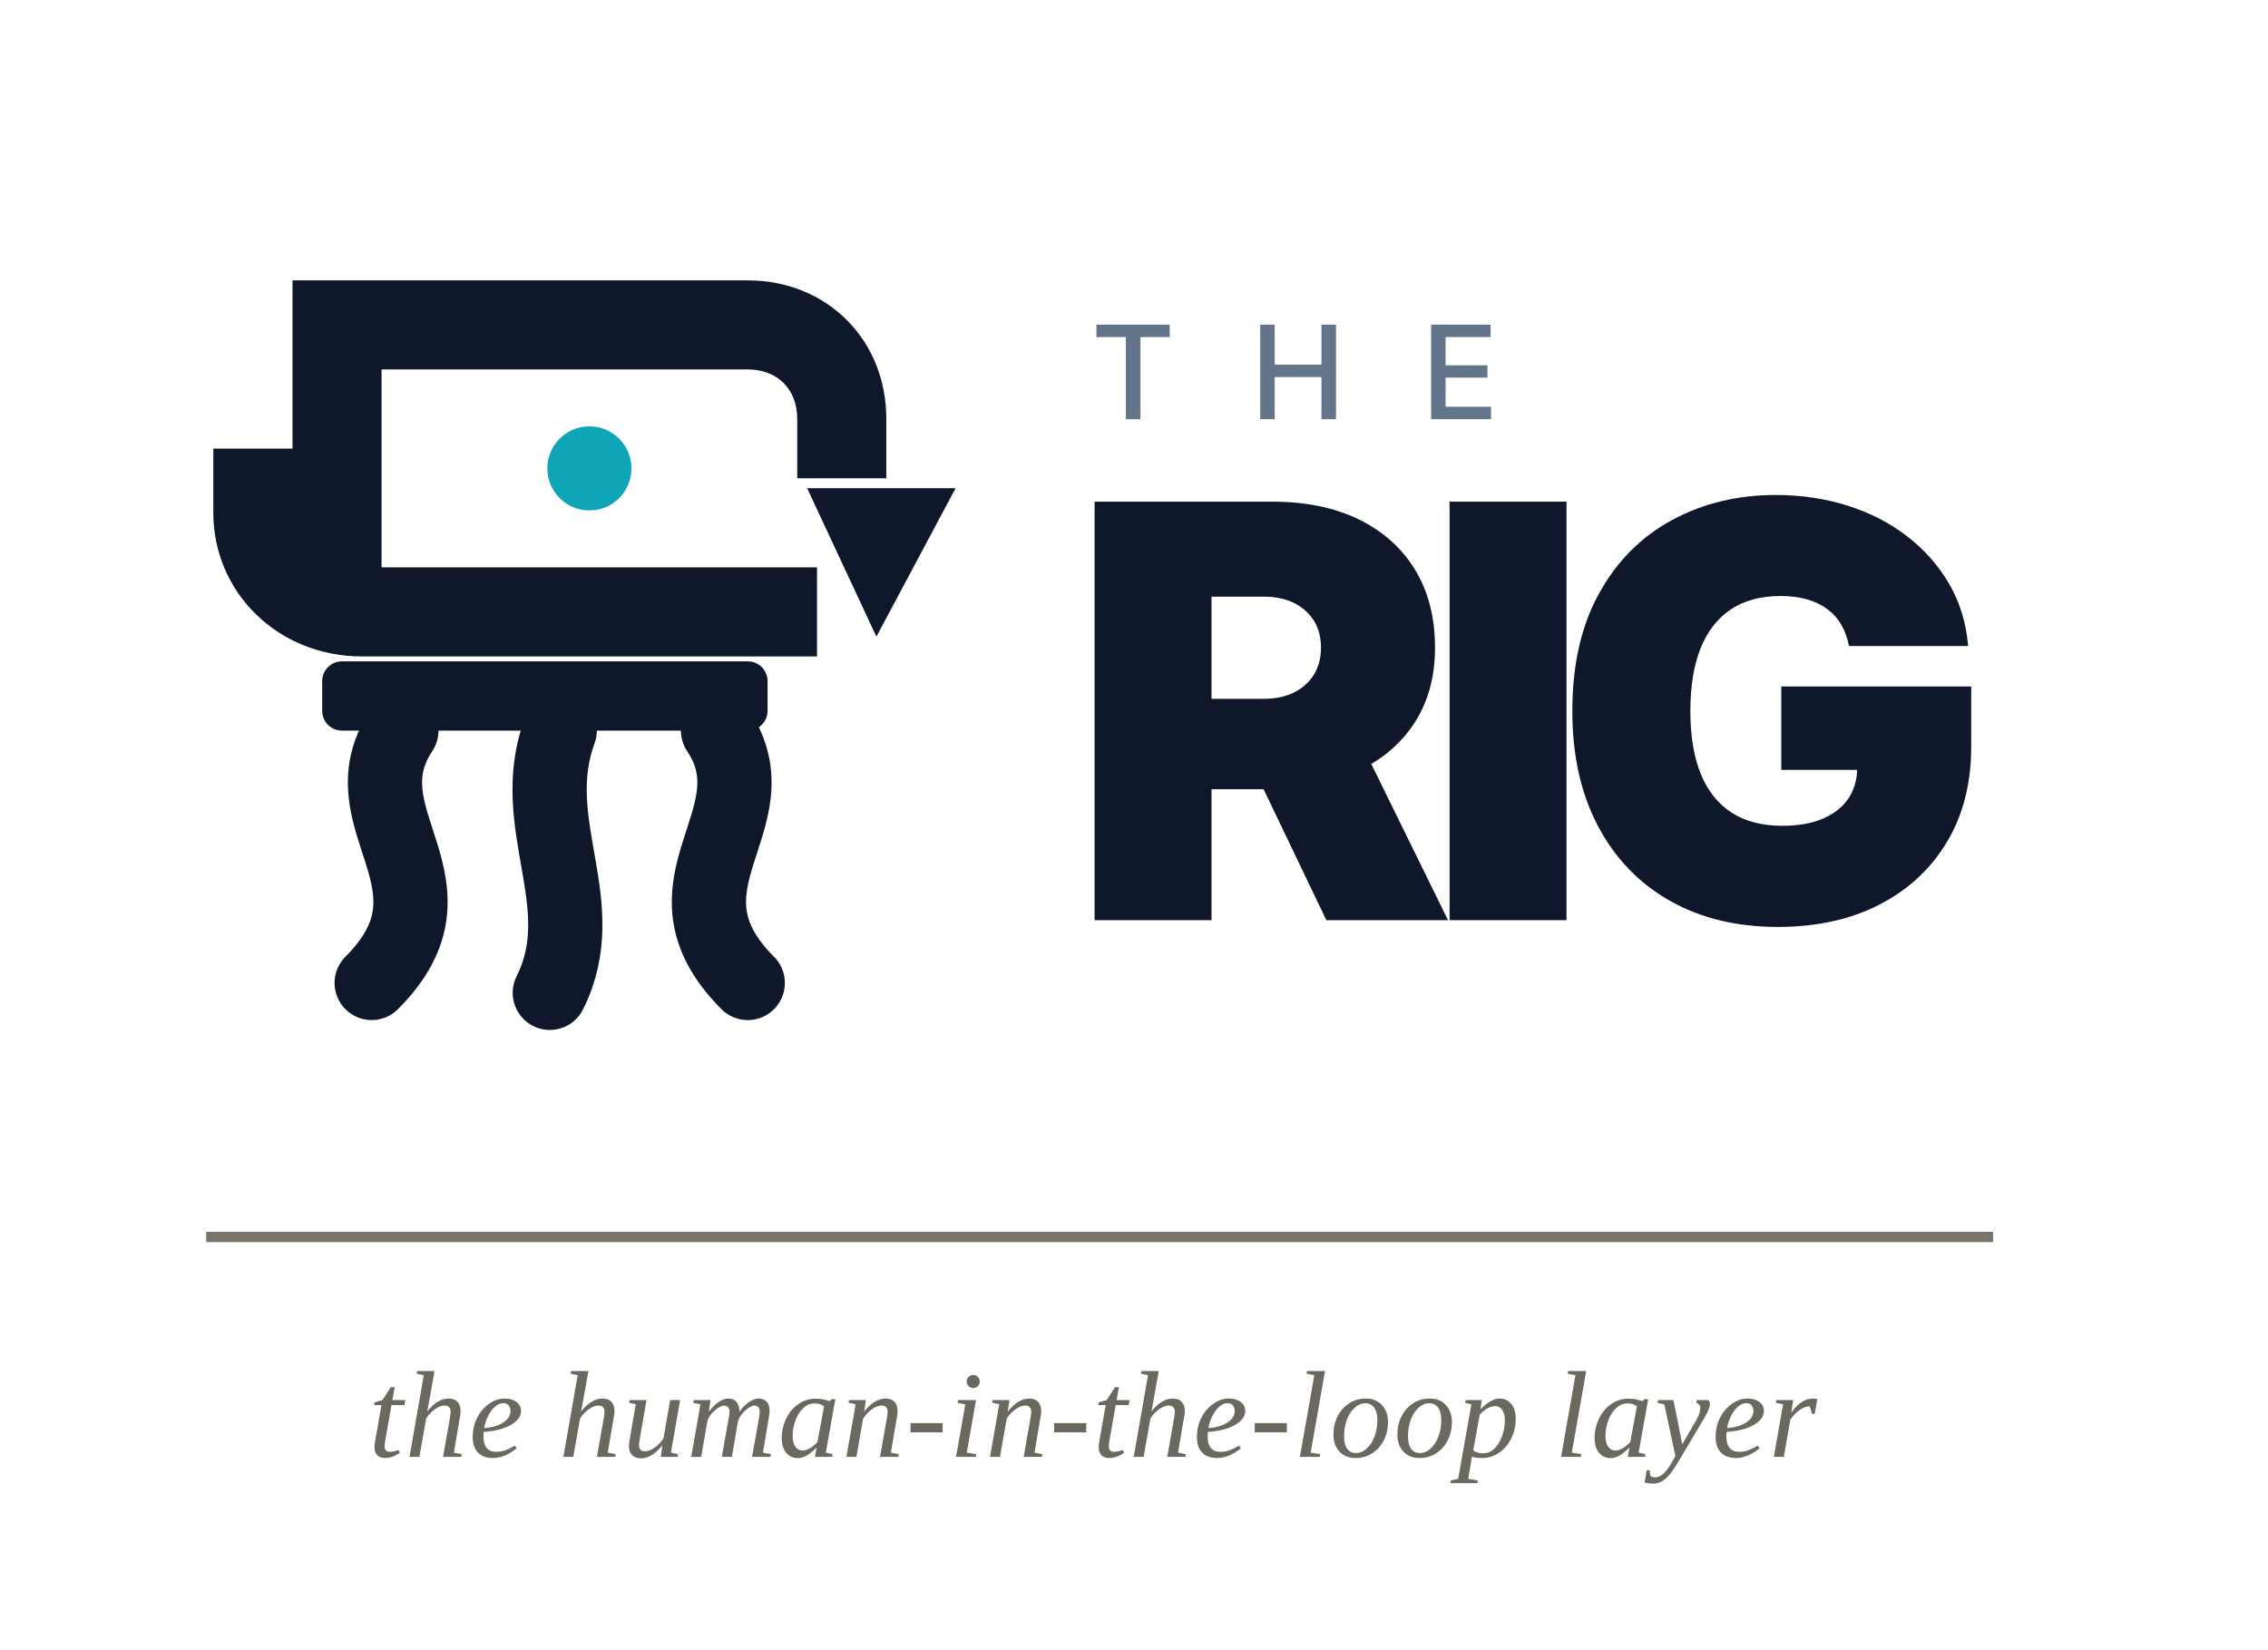
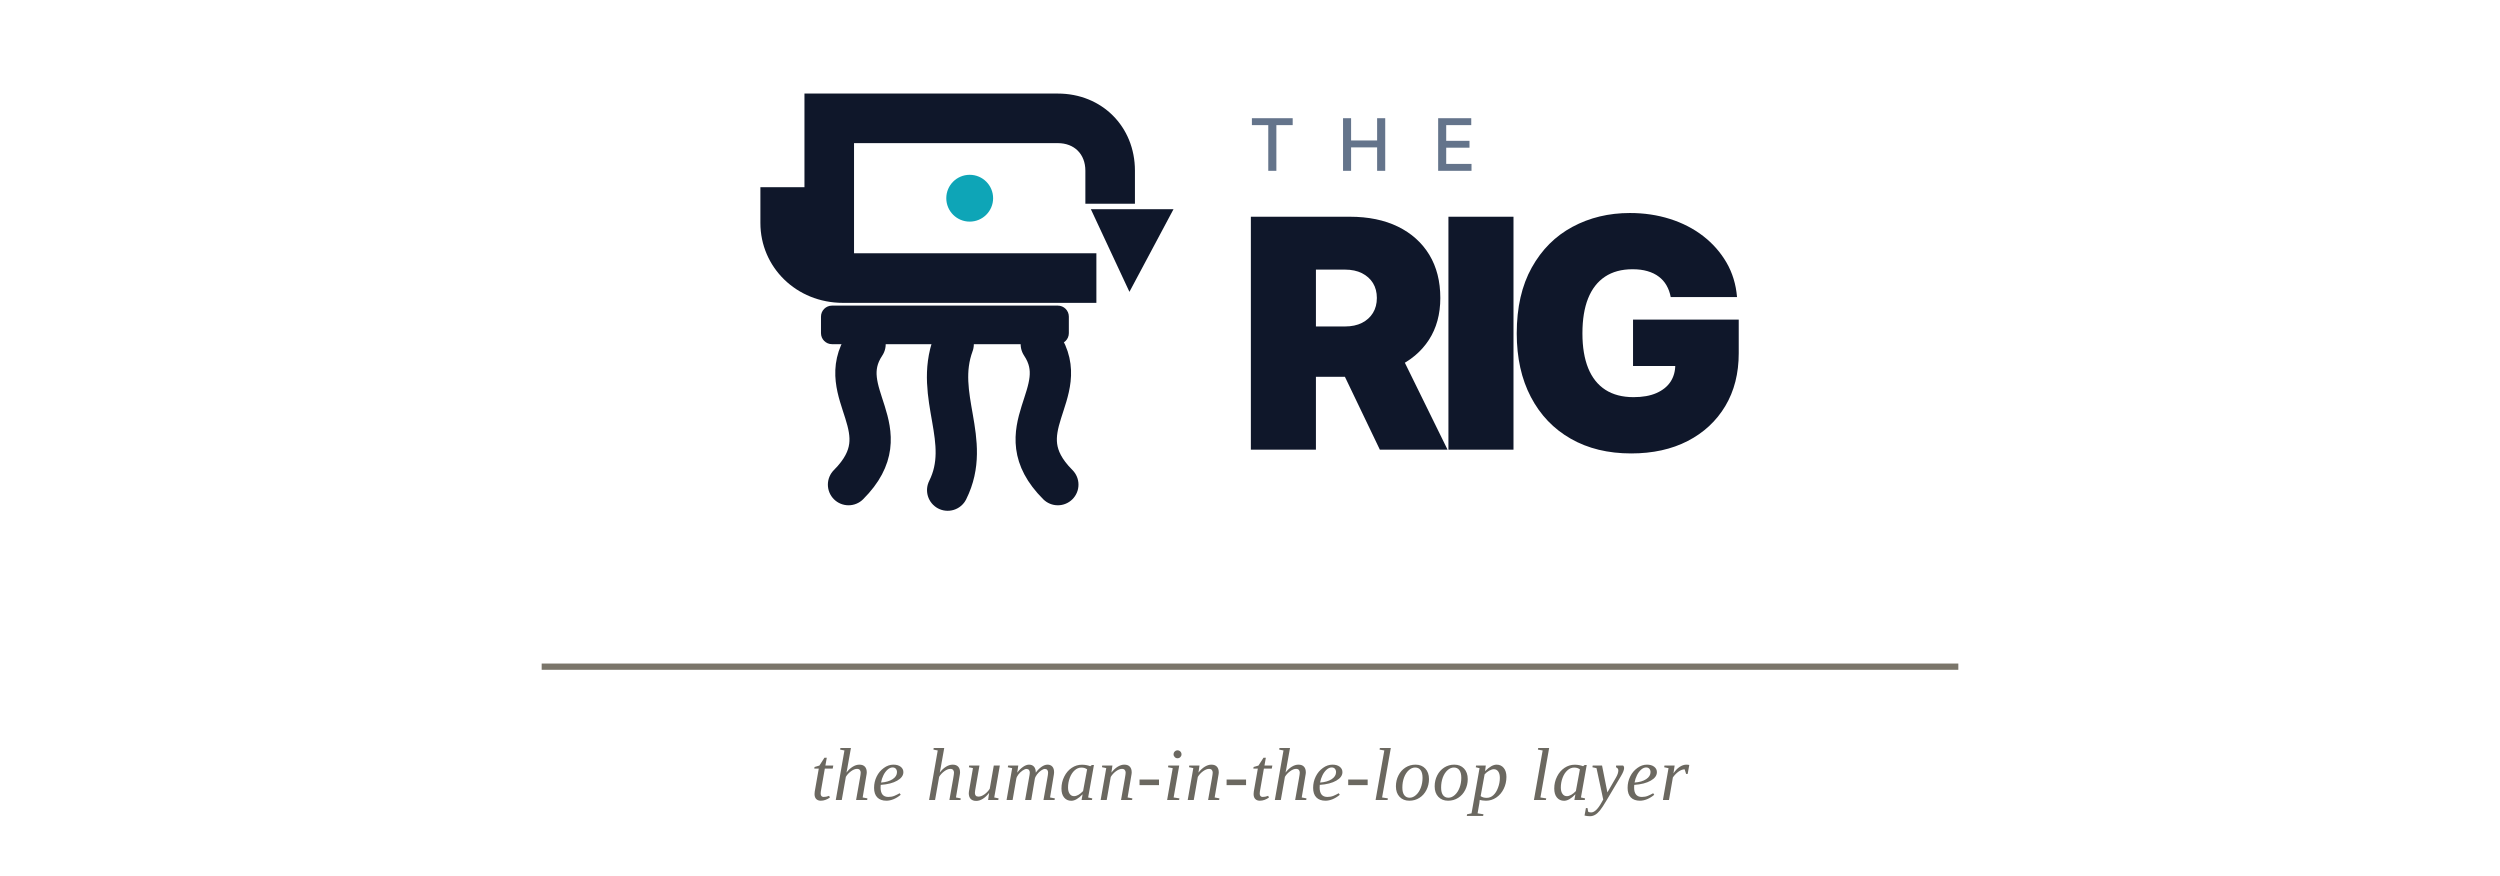
- <svg xmlns="http://www.w3.org/2000/svg" viewBox="0 0 330 240" role="img" aria-labelledby="t d">
+ <svg xmlns="http://www.w3.org/2000/svg" viewBox="0 0 600 210" role="img" aria-labelledby="t d">
  <defs>
    <g id="mark">
      <path d="M48 40H140C156 40 168 52 168 68V80H150V68C150 62 146 58 140 58H66V106H48Z" fill="#0f172a" />
      <path d="M152 82H182L166 112Z" fill="#0f172a" />
      <path d="M154 116H62C45 116 32 103 32 87V74H50V87C50 94 55 98 62 98H154Z" fill="#0f172a" />
      <rect x="54" y="117" width="90" height="14" rx="4" fill="#0f172a" />
      <path d="M70 131 C 58 149 84 162 64 182" fill="none" stroke="#0f172a" stroke-width="15" stroke-linecap="round" />
      <path d="M102 131 C 95 150 109 166 100 184" fill="none" stroke="#0f172a" stroke-width="15" stroke-linecap="round" />
      <path d="M134 131 C 146 149 120 162 140 182" fill="none" stroke="#0f172a" stroke-width="15" stroke-linecap="round" />
      <circle cx="108" cy="78" r="8.5" fill="#0ea5b7" />
    </g>
    <g id="wordmark">
      <path d="M5.79 11.15L2.62 11.15L2.62 9.81L10.52 9.81L10.52 11.15L7.36 11.15L7.36 20L5.79 20" fill="#64748b" />
      <path d="M21.83 20L20.27 20L20.27 9.81L21.83 9.81L21.83 14.12L26.87 14.12L26.87 9.81L28.44 9.81L28.44 20L26.87 20L26.87 15.46L21.83 15.46" fill="#64748b" />
      <path d="M45.15 20L38.69 20L38.69 9.81L45.10 9.81L45.10 11.15L40.25 11.15L40.25 14.19L44.76 14.19L44.76 15.52L40.25 15.52L40.25 18.66L45.15 18.66" fill="#64748b" />
      <path d="M15.02 74L2.42 74L2.42 28.89L21.58 28.89Q26.97 28.89 30.91 30.81Q34.84 32.74 36.98 36.26Q39.11 39.79 39.11 44.63Q39.11 49.33 36.89 52.75Q34.66 56.17 30.59 58.03Q26.52 59.89 20.92 59.89L10.17 59.89L10.17 50.14L20.65 50.14Q22.55 50.14 23.93 49.45Q25.31 48.75 26.07 47.51Q26.82 46.27 26.82 44.63Q26.82 42.97 26.07 41.74Q25.31 40.52 23.93 39.82Q22.55 39.13 20.65 39.13L15.02 39.13L15.02 74M40.51 74L27.40 74L17.59 53.54L30.46 53.54" fill="#0f172a" />
      <path d="M40.68 28.89L53.28 28.89L53.28 74L40.68 74" fill="#0f172a" />
      <path d="M76.07 74.73Q69.35 74.73 64.37 71.88Q59.39 69.04 56.65 63.81Q53.91 58.59 53.91 51.48Q53.91 43.94 56.82 38.73Q59.72 33.52 64.70 30.85Q69.68 28.17 75.83 28.17Q79.95 28.17 83.58 29.32Q87.21 30.47 90.01 32.63Q92.81 34.80 94.54 37.78Q96.26 40.76 96.57 44.45L83.73 44.45Q83.49 43.18 82.91 42.18Q82.34 41.18 81.41 40.49Q80.49 39.79 79.23 39.43Q77.98 39.06 76.34 39.06Q73.17 39.06 71 40.50Q68.84 41.94 67.73 44.70Q66.63 47.45 66.63 51.48Q66.63 55.47 67.75 58.23Q68.87 60.98 71.08 62.41Q73.29 63.83 76.53 63.83Q79.16 63.83 80.96 63.04Q82.76 62.25 83.69 60.85Q84.61 59.44 84.61 57.56L87.21 57.80L76.43 57.80L76.43 48.81L96.90 48.81L96.90 55.32Q96.90 61.19 94.30 65.55Q91.69 69.91 87.02 72.32Q82.34 74.73 76.07 74.73" fill="#0f172a" />
    </g>
  </defs>
-   <use href="#mark" transform="translate(8 12) scale(.72)" />
-   <use href="#wordmark" transform="translate(156 34) scale(1.35)" />
-   <line x1="30" y1="180" x2="290" y2="180" stroke="#7A756A" stroke-width="1.5" />
-   <text x="159" y="212" text-anchor="middle" font-family="Lora, 'Liberation Serif', Georgia, serif" font-style="italic" font-weight="400" font-size="18" fill="#6B6860" letter-spacing="0.3">the human-in-the-loop layer</text>
+   <g transform="translate(154,-15) scale(0.918)">
+     <use href="#mark" transform="translate(8 12) scale(.72)" />
+     <use href="#wordmark" transform="translate(156 34) scale(1.35)" />
+   </g>
+   <line x1="130" y1="160" x2="470" y2="160" stroke="#7A756A" stroke-width="1.5" />
+   <text x="300" y="192" text-anchor="middle" font-family="Lora, 'Liberation Serif', Georgia, serif" font-style="italic" font-weight="400" font-size="18" fill="#6B6860" letter-spacing="0.3">the human-in-the-loop layer</text>
</svg>
